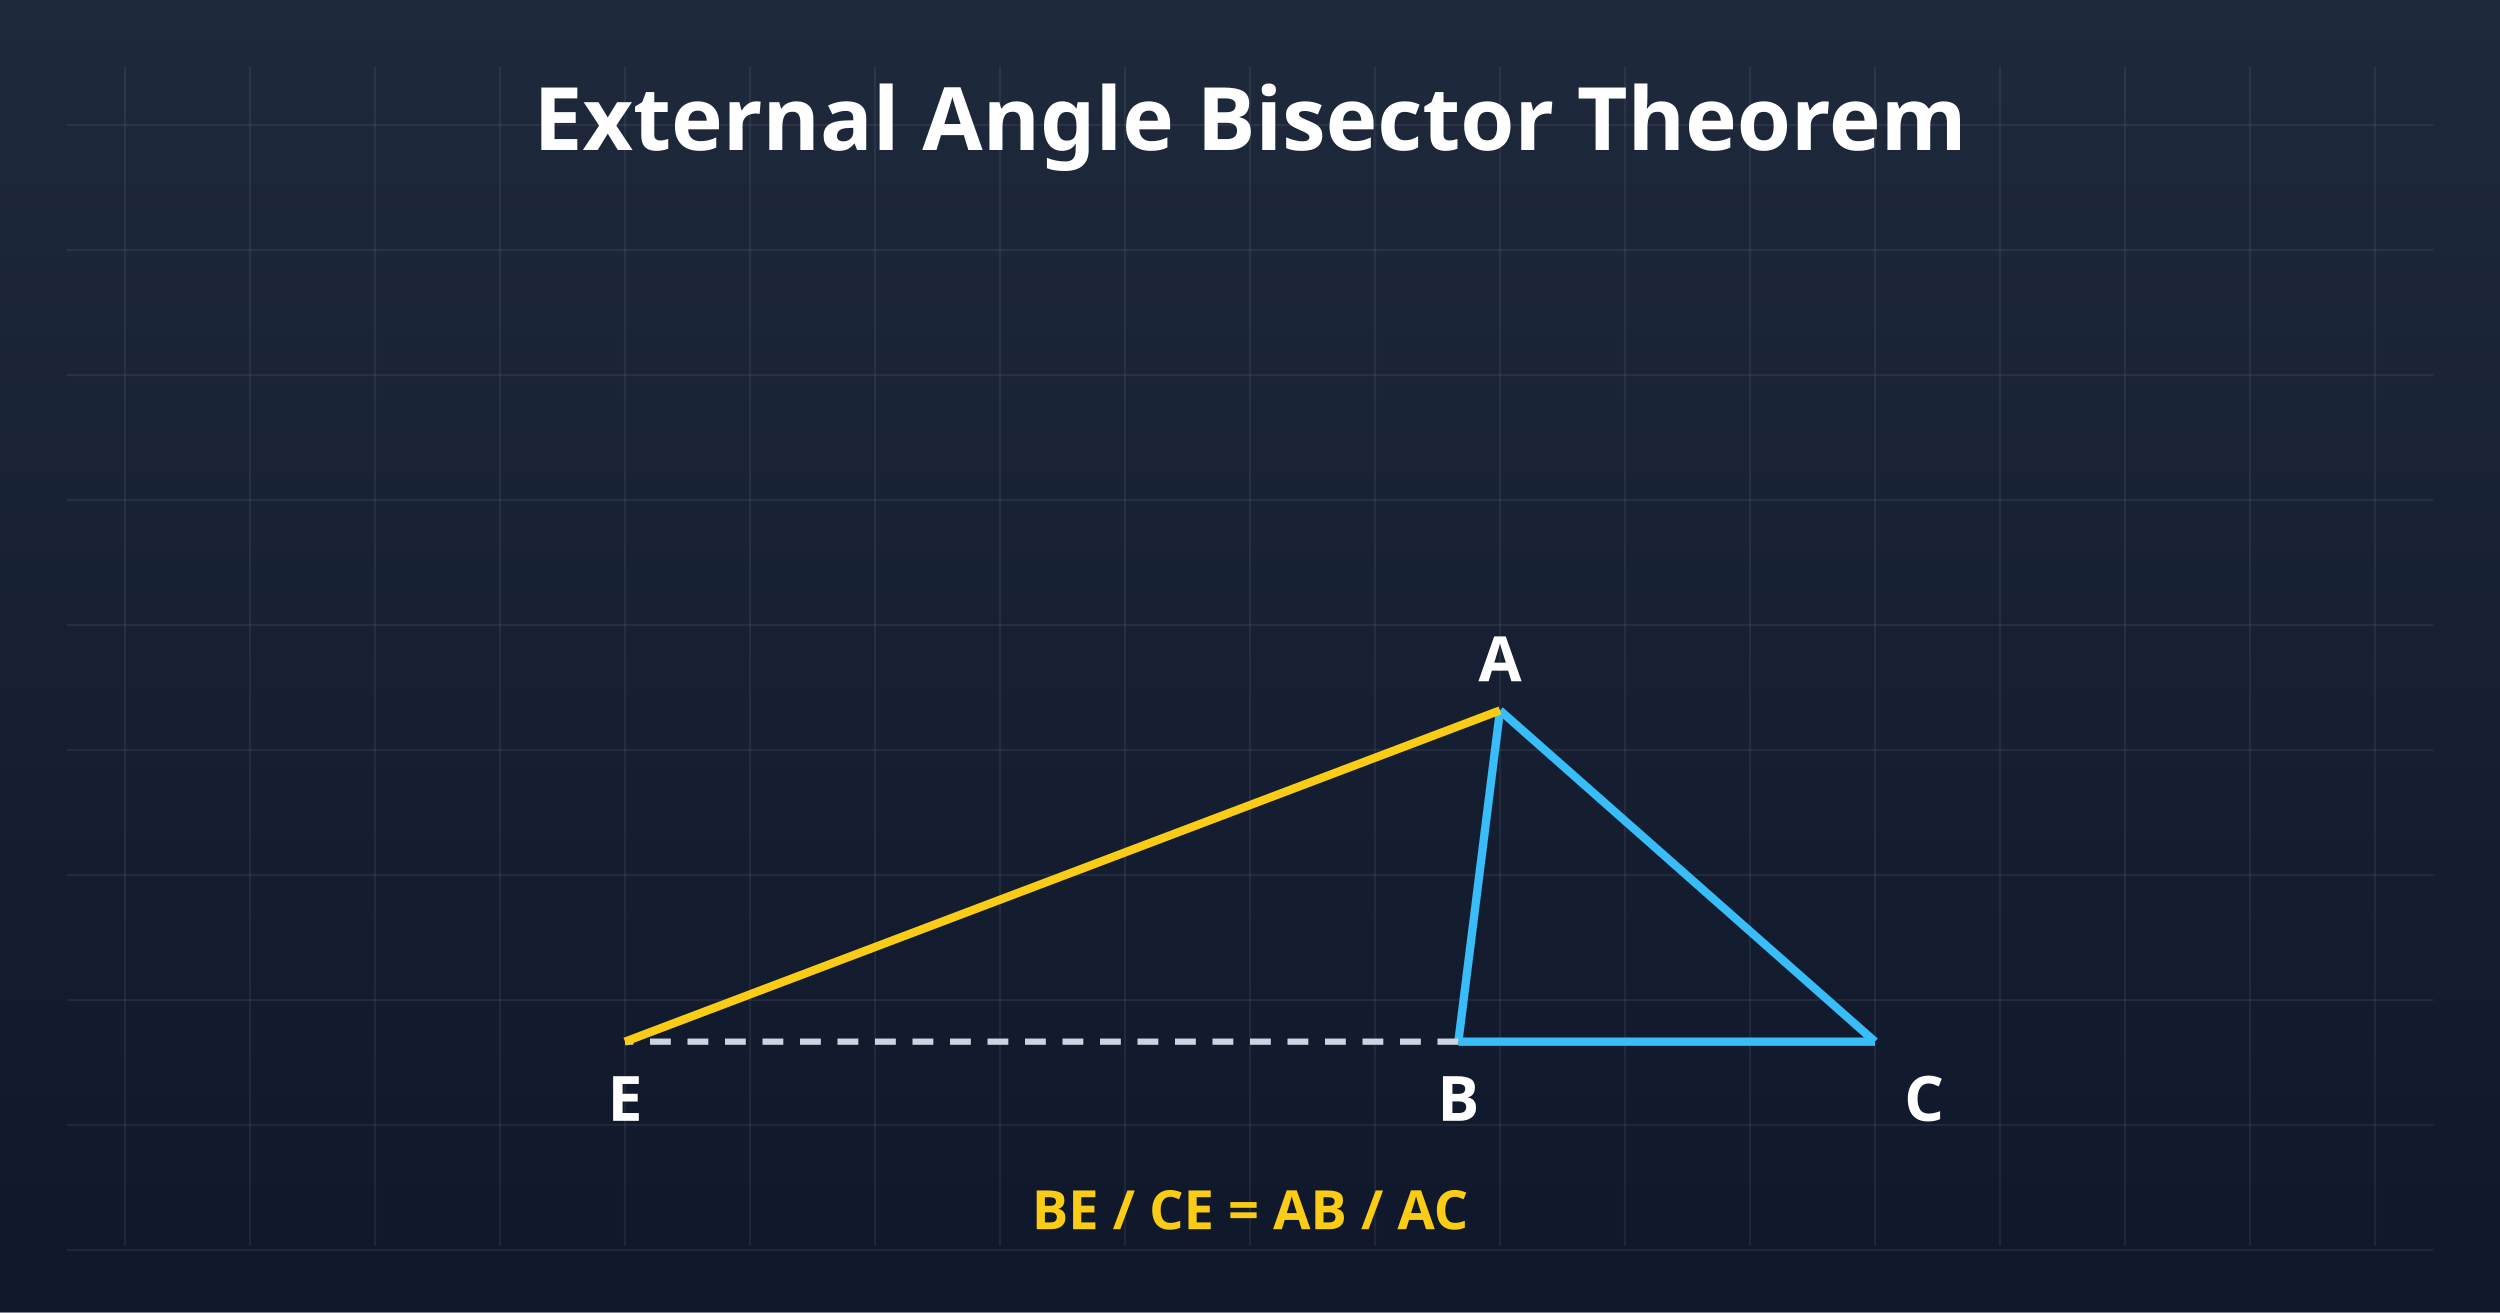
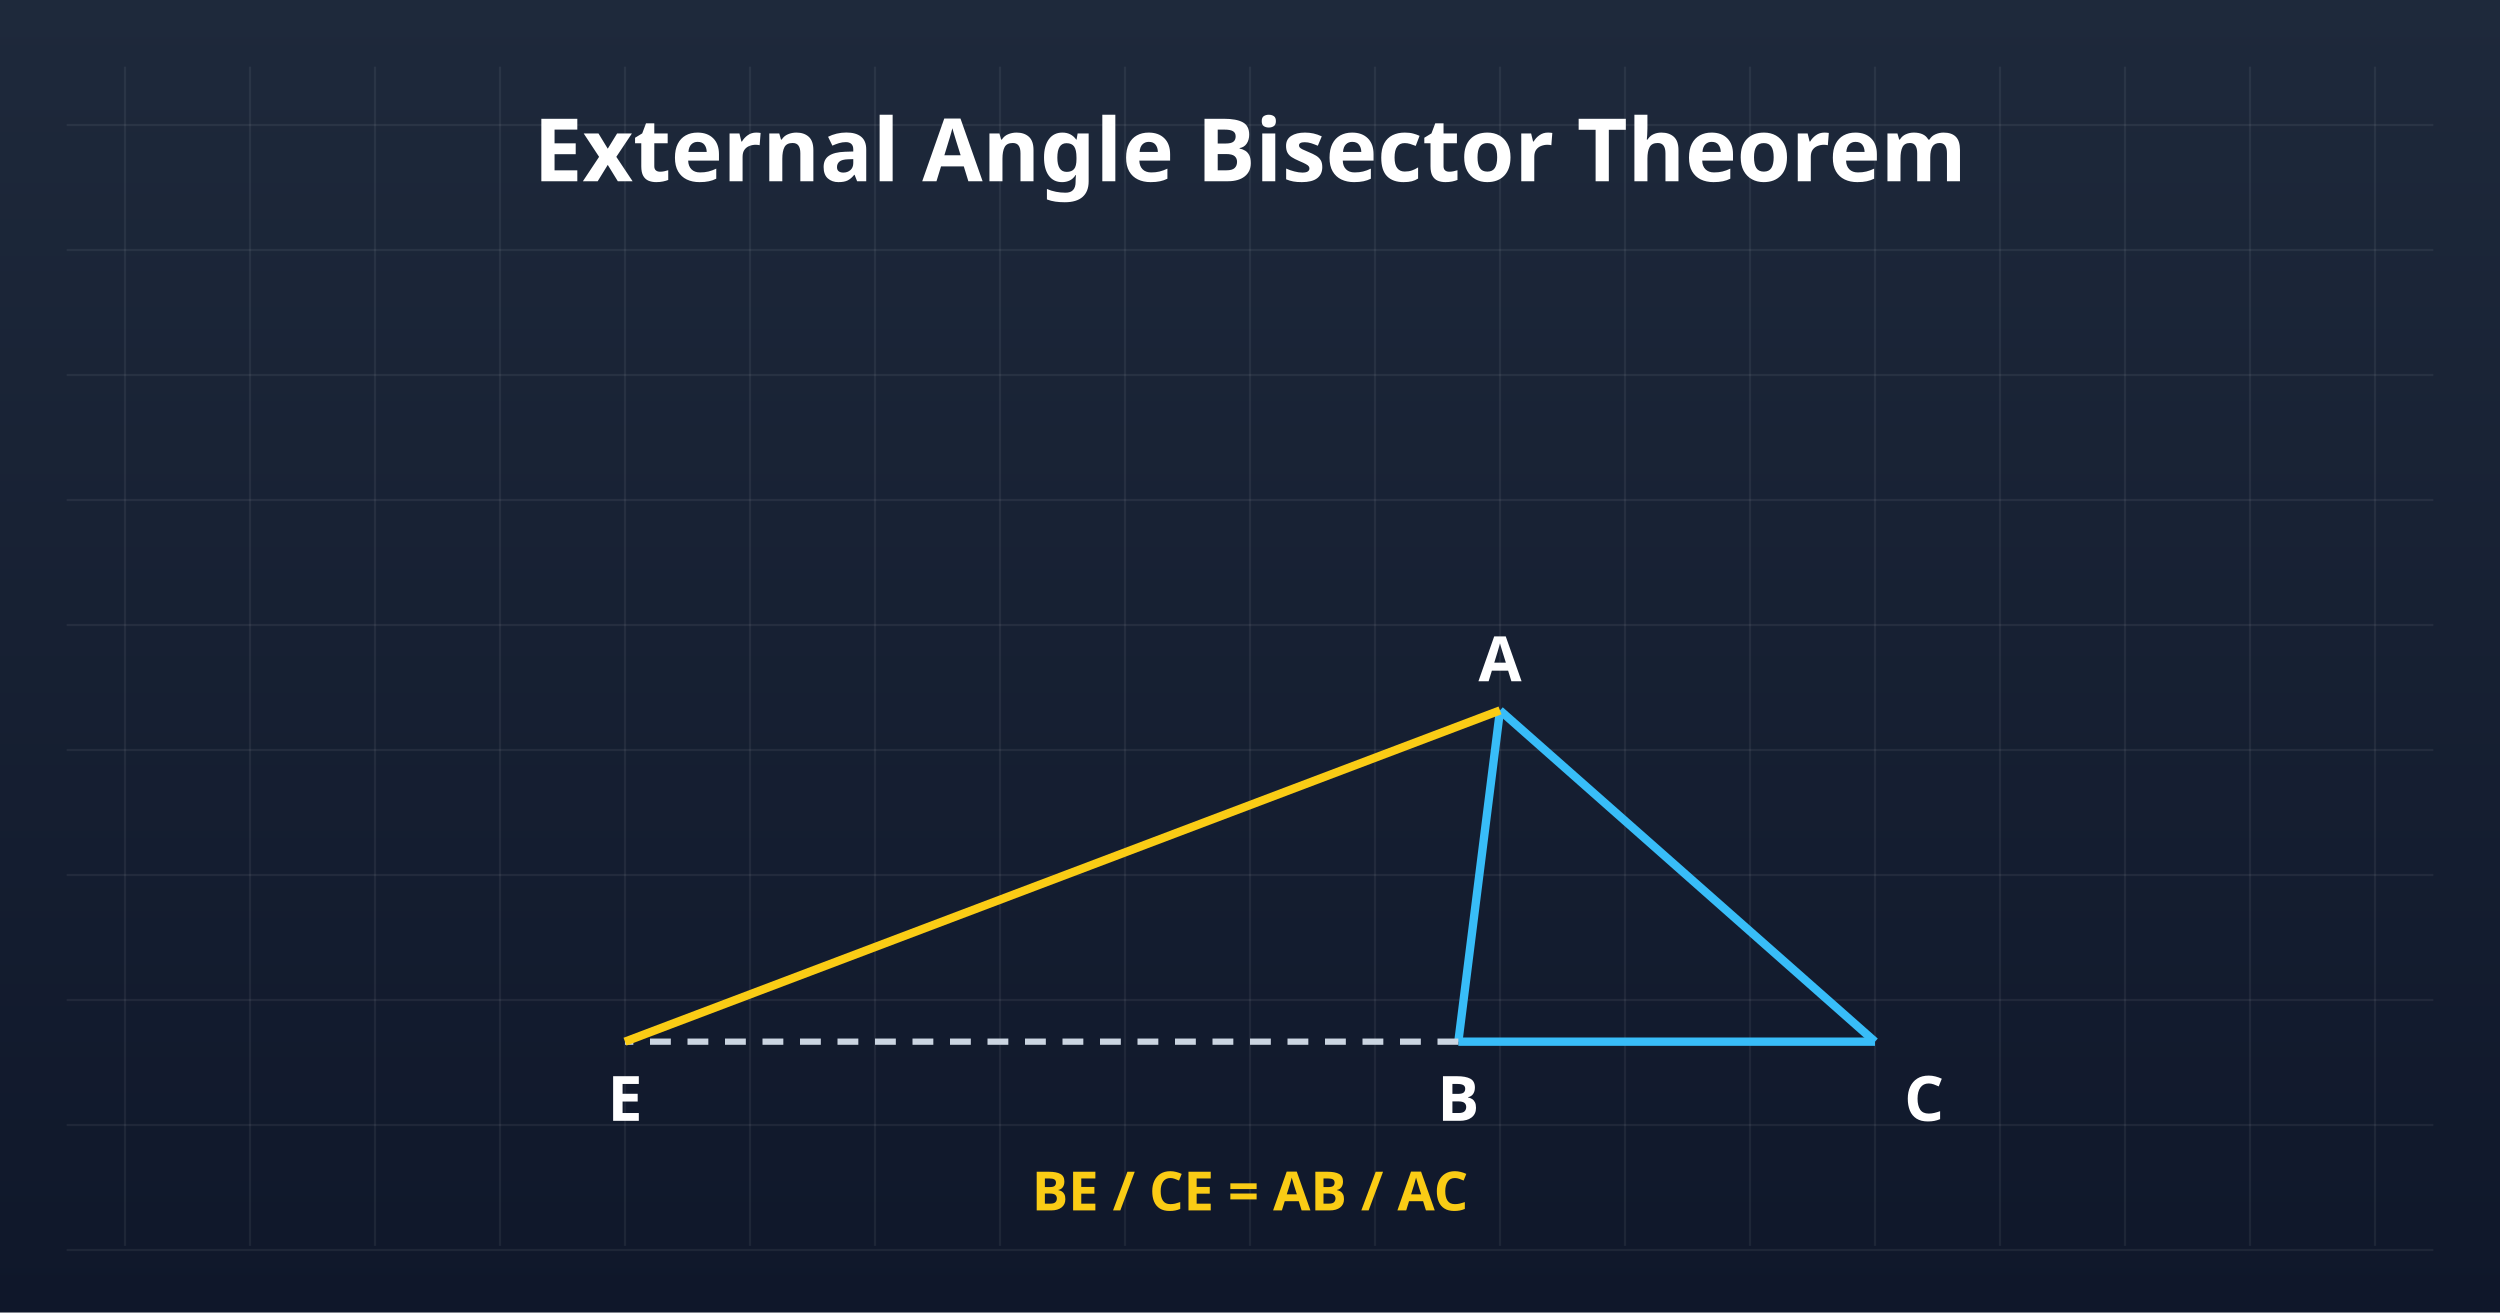
<svg xmlns="http://www.w3.org/2000/svg" width="1200" height="630" viewBox="0 0 1200 630">
  <defs>
    <linearGradient id="bg" x1="0" y1="0" x2="0" y2="1">
      <stop offset="0%" stop-color="#1e293b" />
      <stop offset="100%" stop-color="#0f172a" />
    </linearGradient>
  </defs>
  <rect width="1200" height="630" fill="url(#bg)" />
  <g stroke="#ffffff" stroke-opacity="0.06" stroke-width="1">
    <line x1="60" y1="32" x2="60" y2="598" />
    <line x1="120" y1="32" x2="120" y2="598" />
    <line x1="180" y1="32" x2="180" y2="598" />
    <line x1="240" y1="32" x2="240" y2="598" />
    <line x1="300" y1="32" x2="300" y2="598" />
    <line x1="360" y1="32" x2="360" y2="598" />
    <line x1="420" y1="32" x2="420" y2="598" />
    <line x1="480" y1="32" x2="480" y2="598" />
    <line x1="540" y1="32" x2="540" y2="598" />
    <line x1="600" y1="32" x2="600" y2="598" />
    <line x1="660" y1="32" x2="660" y2="598" />
    <line x1="720" y1="32" x2="720" y2="598" />
    <line x1="780" y1="32" x2="780" y2="598" />
    <line x1="840" y1="32" x2="840" y2="598" />
    <line x1="900" y1="32" x2="900" y2="598" />
    <line x1="960" y1="32" x2="960" y2="598" />
    <line x1="1020" y1="32" x2="1020" y2="598" />
    <line x1="1080" y1="32" x2="1080" y2="598" />
    <line x1="1140" y1="32" x2="1140" y2="598" />
    <line y1="60" x1="32" x2="1168" y2="60" />
    <line y1="120" x1="32" x2="1168" y2="120" />
    <line y1="180" x1="32" x2="1168" y2="180" />
    <line y1="240" x1="32" x2="1168" y2="240" />
    <line y1="300" x1="32" x2="1168" y2="300" />
    <line y1="360" x1="32" x2="1168" y2="360" />
    <line y1="420" x1="32" x2="1168" y2="420" />
    <line y1="480" x1="32" x2="1168" y2="480" />
    <line y1="540" x1="32" x2="1168" y2="540" />
    <line y1="600" x1="32" x2="1168" y2="600" />
  </g>
-   <text x="600" y="72" text-anchor="middle" font-family="system-ui, sans-serif" font-size="42" font-weight="700" fill="#ffffff">External Angle Bisector Theorem</text>
+   <text x="600" y="87" text-anchor="middle" font-family="system-ui, sans-serif" font-size="42" font-weight="700" fill="#ffffff">External Angle Bisector Theorem</text>
  <line x1="700.0" y1="500.0" x2="900.0" y2="500.0" stroke="#38bdf8" stroke-width="4" />
  <line x1="900.0" y1="500.0" x2="720.0" y2="341.0" stroke="#38bdf8" stroke-width="4" />
  <line x1="720.0" y1="341.0" x2="700.0" y2="500.0" stroke="#38bdf8" stroke-width="4" />
  <line x1="700.0" y1="500.0" x2="300.0" y2="500.0" stroke="#cbd5e1" stroke-width="3" stroke-dasharray="10 8" />
  <line x1="720.0" y1="341.0" x2="300.0" y2="500.0" stroke="#facc15" stroke-width="4" />
  <text x="720" y="327" text-anchor="middle" font-family="system-ui, sans-serif" font-size="30" font-weight="600" fill="#ffffff">A</text>
  <text x="700" y="538" text-anchor="middle" font-family="system-ui, sans-serif" font-size="30" font-weight="600" fill="#ffffff">B</text>
  <text x="914" y="538" text-anchor="start" font-family="system-ui, sans-serif" font-size="30" font-weight="600" fill="#ffffff">C</text>
  <text x="300" y="538" text-anchor="middle" font-family="system-ui, sans-serif" font-size="30" font-weight="600" fill="#ffffff">E</text>
-   <text x="600" y="590" text-anchor="middle" font-family="system-ui, sans-serif" font-size="26" font-weight="600" fill="#facc15">BE / CE = AB / AC</text>
+   <text x="600" y="581" text-anchor="middle" font-family="system-ui, sans-serif" font-size="26" font-weight="600" fill="#facc15">BE / CE = AB / AC</text>
</svg>
